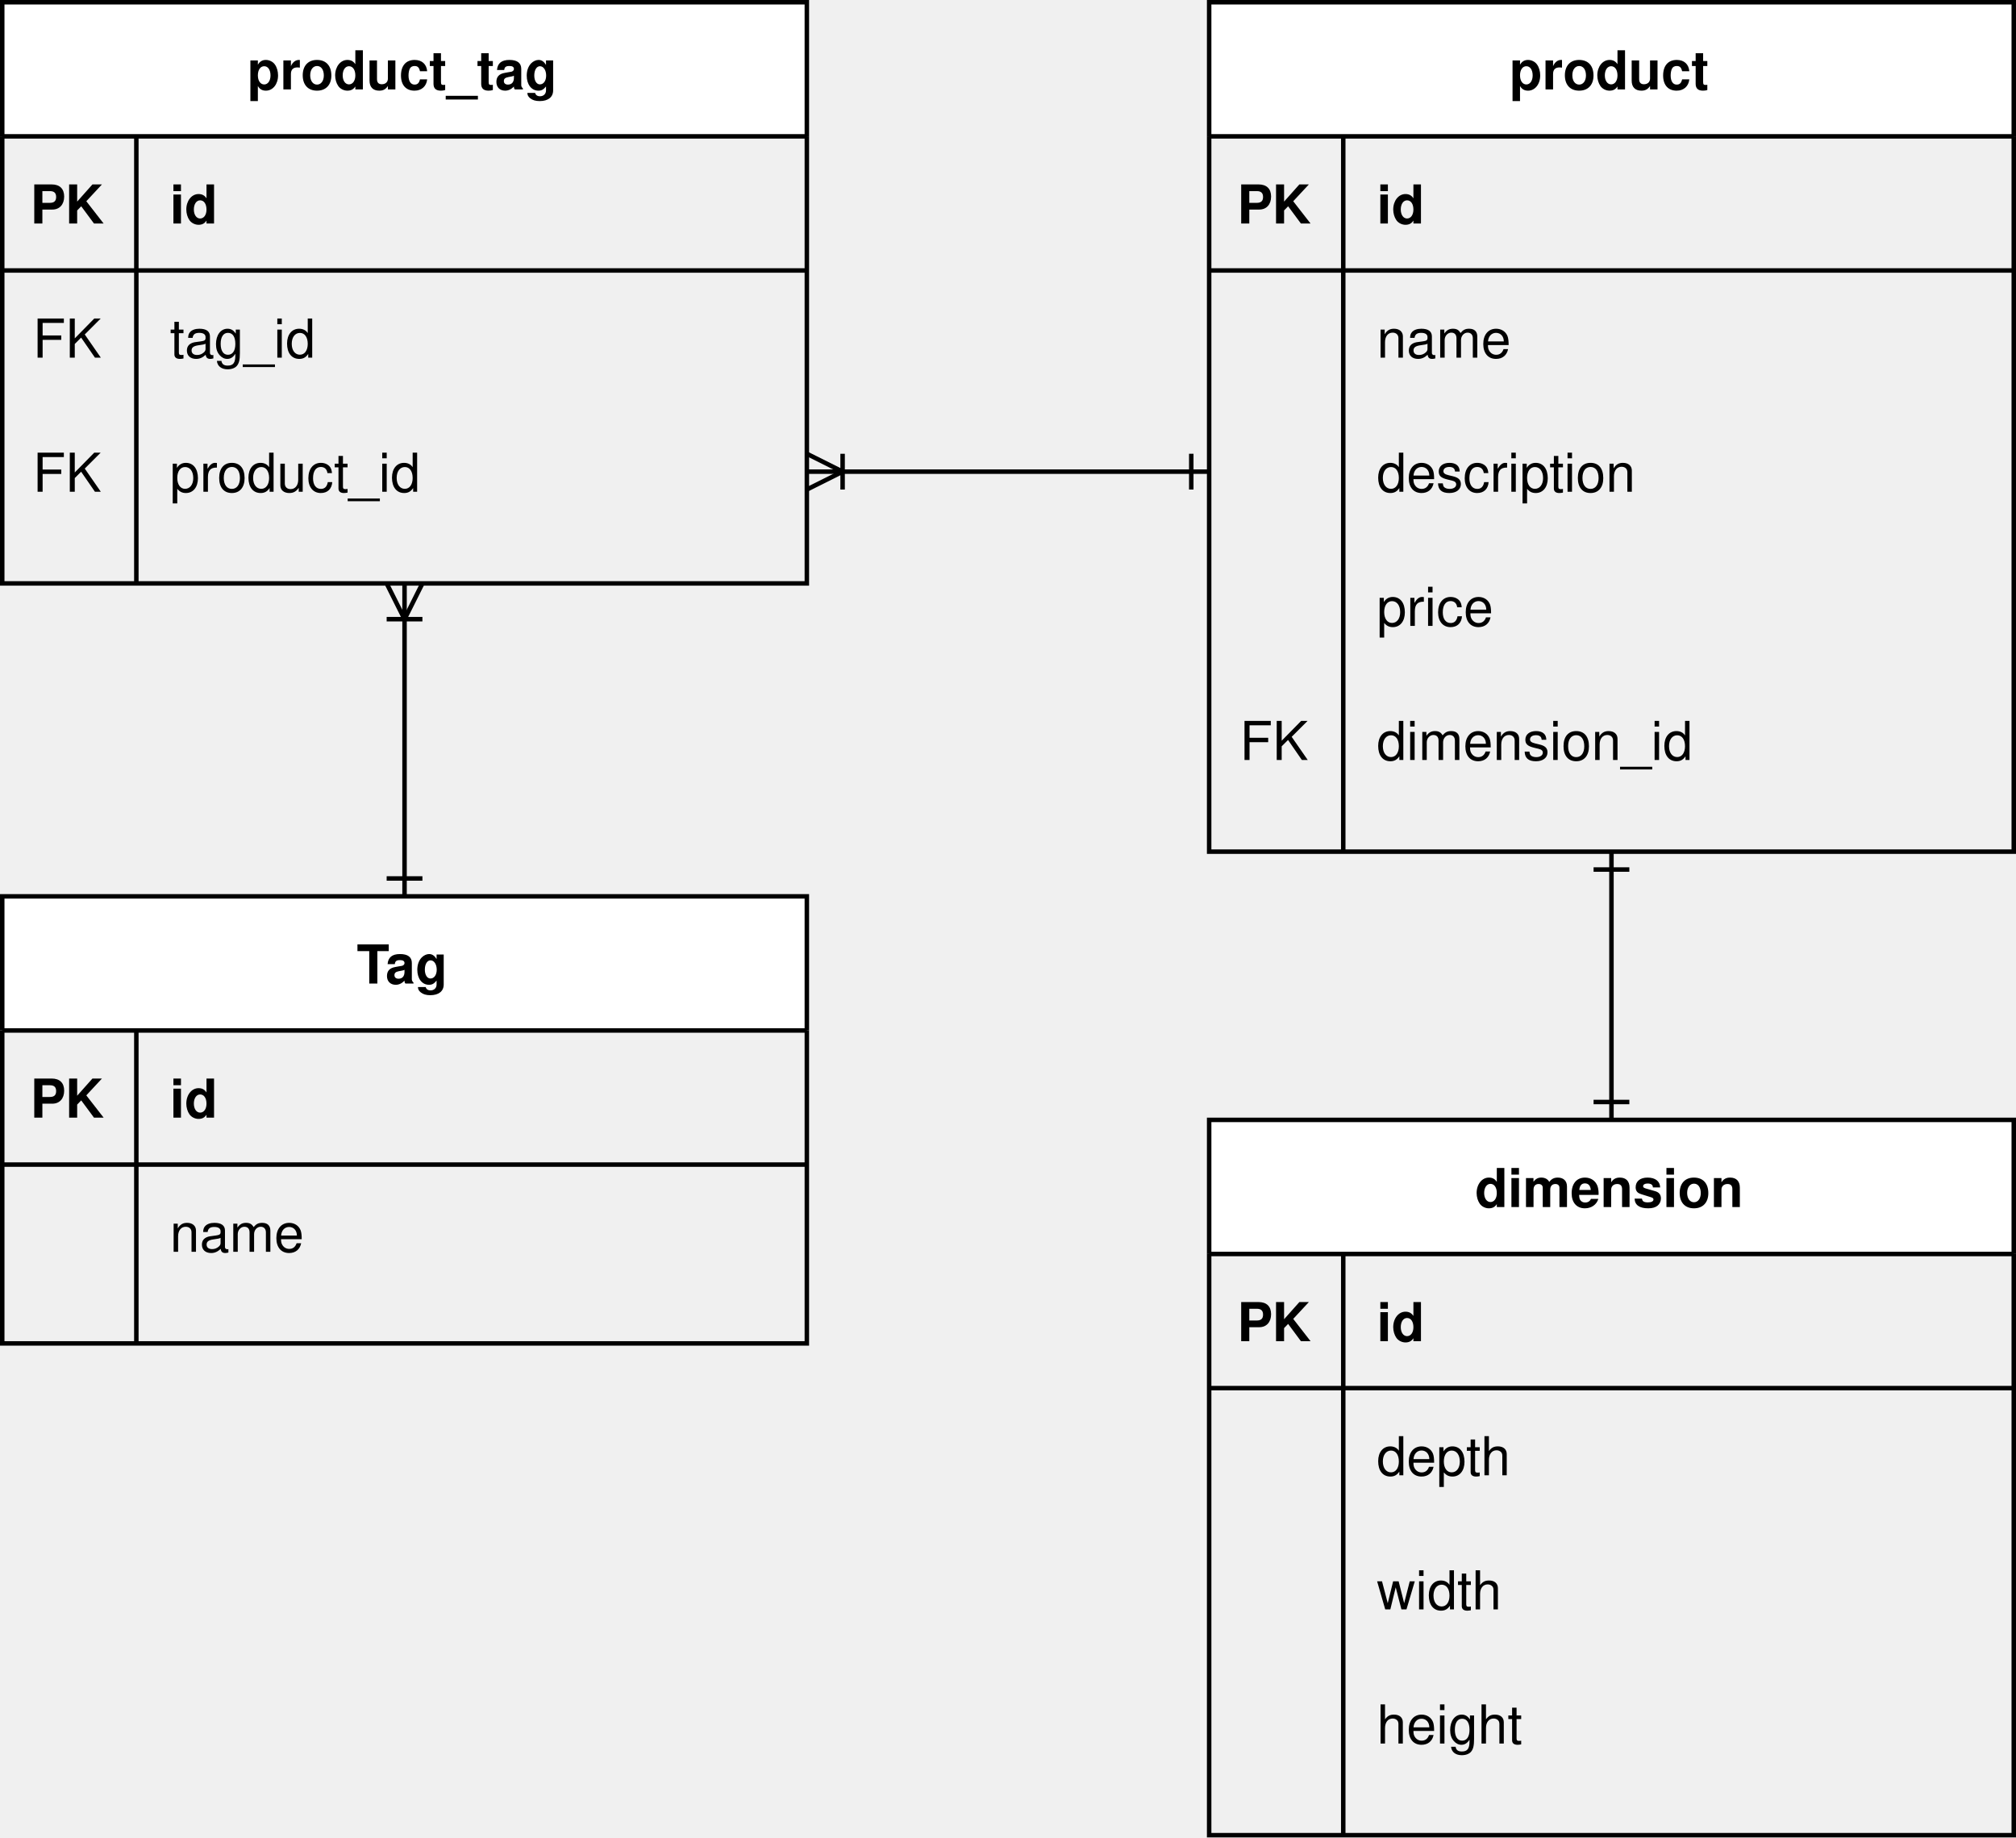
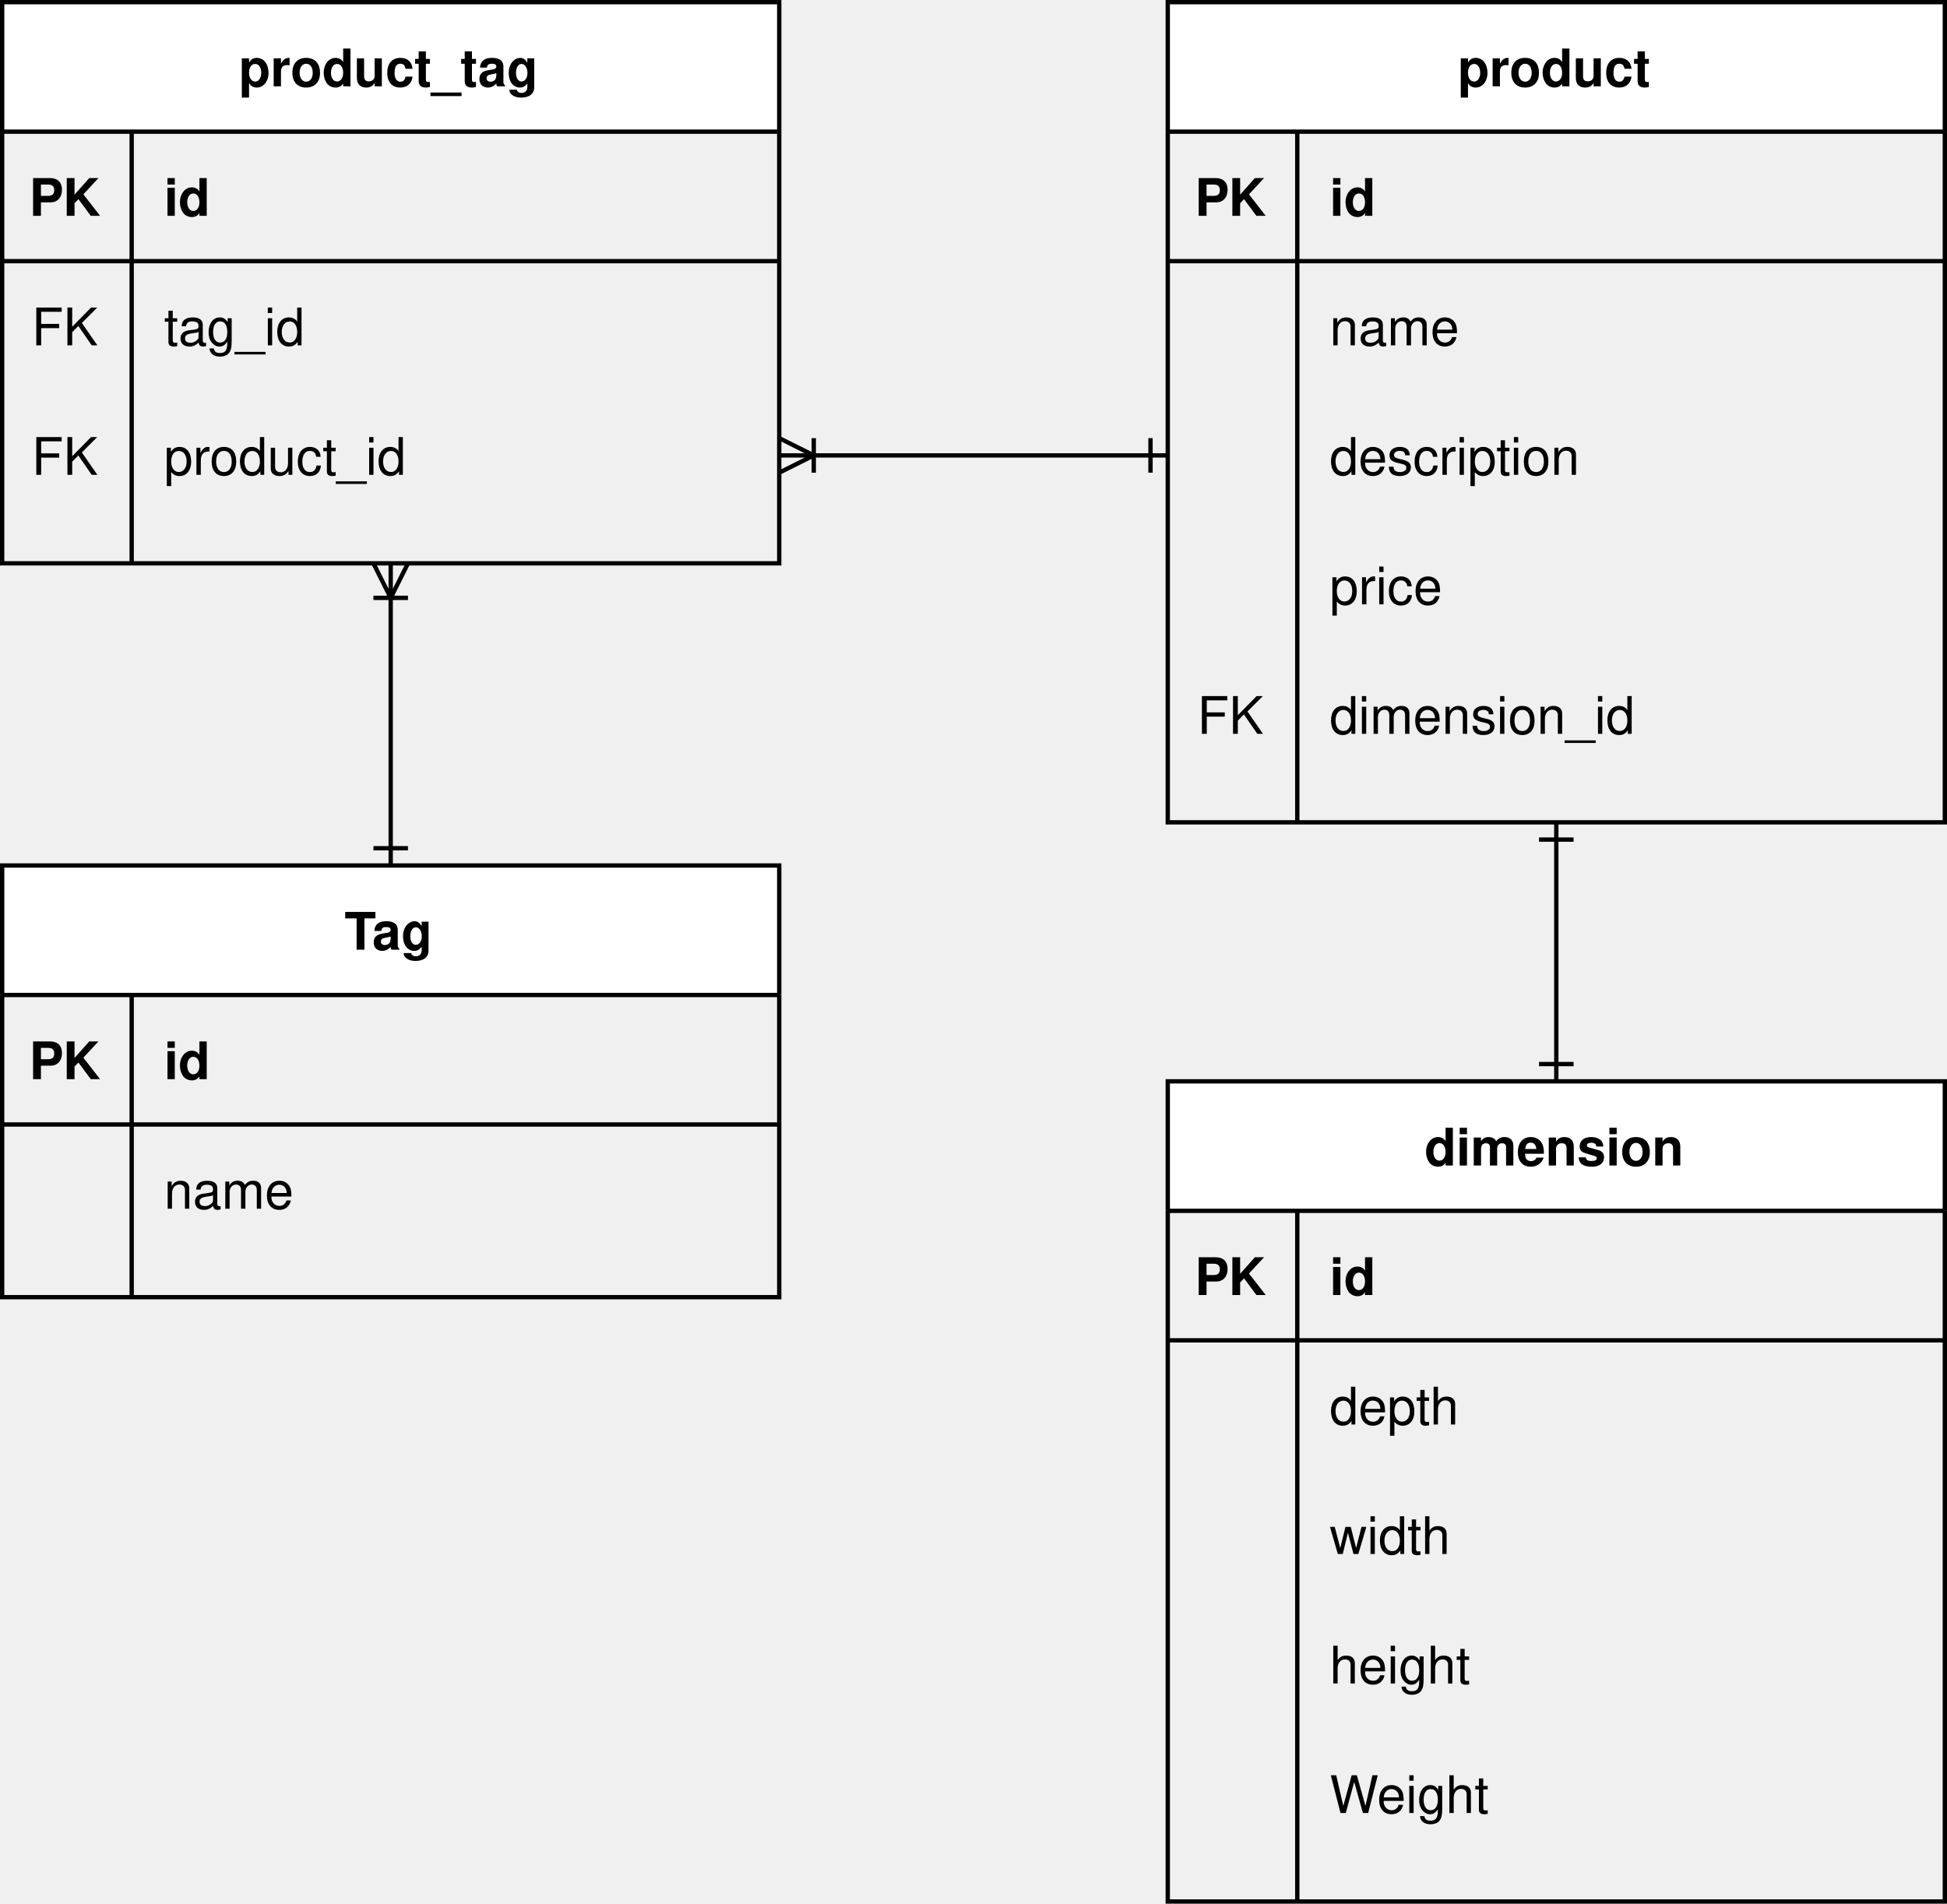
- <svg xmlns="http://www.w3.org/2000/svg" host="65bd71144e" version="1.1" width="451px" height="411px" viewBox="-0.5 -0.5 451 411" content="&lt;mxfile&gt;&lt;diagram id=&quot;EXXE3cYbhEoI2EetsW7y&quot; name=&quot;Page-1&quot;&gt;7V1Rc5s4EP41fmzHIEOcx7OT9O6SzvSS3Nz1qaMaGauDERVyYvfXnwQS2FaciAs2GDSTmaJltcB+y4eWXdwBmC7XnyhMFp9JgKKBOwzWA3A1cF1n7Az5P0KyySWef5kLQooDqVQKHvAvJIVyXrjCAUp3FBkhEcPJrnBG4hjN2I4MUkqed9XmJNo9agJDecRhKXiYwQhpav/ggC1y6di9KOW/Ixwu1JEddX1LqJSl4XQBA/K8JQLXAzClhLB8a7meokg4T/nl58/HP73gyf37x/r29hd4+OsPd/0hN3ZTZUpxCRTFrF7Tbm76CUYr6a+EkmDFccgvmW2UH/nVJ2KTwe9CNEkZpEzCDYZcwAFkEMeIcoGTjaMIJinO1HPJAkfBHdyQFVOG1Ggyx2sU3OdoC10O/B03JobC+Jwbf5AnI3bDCIcx355xj4gjTihK+bncwZRJDUOfSd8+IcrQeitipA8/IbJEjG64itz7Aah4eC7DyRlL2WI7lC6lEMoQDgtjJUx8QyJVATWgoXYQLu4AhmF0z28tGIcZcrvACO8GlCSPkIaISUFCsPDr9RN3XgEBjqIpiYjANyaxsMRIIndGaK7mfieMkaWCUbqjMJq5wpvwP+6c6fCjN/D46U752CnH/E+oUzYlccoojyphA3Fwn5EA2BRc1xhcSW7AEFpwLGRHGrJfbqthm7EoLLGtDNtwD7b9W49wd86jjAgXOAhQbI4HMMZjCwBQ0f/SWOmVytZgxGM/hgxNyCoOUg3U4jz/P86ehjNXbxZnRam57iRN4AzH4V0+098LBO9UgbA+fGN6tQaGkbkTRIZ/Fty+HzxnwO1+09x+8U5ka7/jUYCVvXcSu28MRteJfayBHMMlaju1nwT63lH5paXy41D5ZdNUrl5udJHLL43R6DqXO46GcoDSGcUJwyTuMKebh0DvOB3omZsl9VpI3TF9r3Y0Vgfvzb1azOpF3FpaB3oillA86/IivQL6vWN0R6+BWEavh9G9phnd0SslN02/T6+P0x1zRLrO6Y5eOAnwEsUpX6h/a/+r9dMEQf+oXV+sF1FxMCRsgVstxCWNu6Y07vhH4/HzqIo0X/F2zBd6bSl5O/pyvEs1b8fWRgpX6MWR9j+aa6x6VwiF3j2qFaG3nOGbz8KqM3zjhW/3vf1qLc7Biri19O6+kIOhhJ9kyxn+NOj3j9FtpeRYjN54/dvtcKXEtZWSwhV6apafZIcZ3VZKDvtGz98so9fD6M0Xv933dqu1mdLHxnh0ndLVIbdglmfUYU43h793nA5GGvAoCJF648W5cEFCEsPoupROqDgdFEjoSp07kmEu7tYfiLGNrJ7AFSNctGDLSO7Naiu/ia87ueD6Pg+YTHiDxfnn938c7Ktw0bbCGrN/xfZHT46+Svti+2q9pXa1KYxyf21NEsOv2/vKadlIzTNlfulNsqIz9FpI5npMPfzeepIITF4NXIoiyPDTttIxPmHQnwltjZZH8hnGGy1masYRjA2B9MatAhLoS7lHGB58BvS+JuqplFvVRIemNdHhsRZs4Dw+L2i+JgrMH/9tqYmO9FVal2qiReja9fhI/8agVzXRCqHQu7X5yNVio40M3/z7luoM33hNdNThmmgRt5beR3pNtOPfA1cAv3eE7ulZl/y5pW/MZl8G2deb2dbR+Nqz2ZYZut75ZVt+t7Mtz2ZbBdI9z7YqhELvHs6+zbaOxfCNZ1t+p78DLCLXEryv51t8Zd3tLwArwN8/UrdNqMci9cabUH29CbVLpG7bUAtXvPSDHflrk24Tu+1FPeibC0cD/gSdKEX3UDHIeofKVqID3UN1drAUXU+Dsuep7IB6uevJMOBMu15kFvlm04tfe/eSnPpFPB8Hr3yyro6sbOSXJKdViUY+LH/hP1cv/58EcP0f&lt;/diagram&gt;&lt;/mxfile&gt;">
+ <svg xmlns="http://www.w3.org/2000/svg" host="65bd71144e" version="1.1" width="451px" height="441px" viewBox="-0.5 -0.5 451 441" content="&lt;mxfile&gt;&lt;diagram id=&quot;EXXE3cYbhEoI2EetsW7y&quot; name=&quot;Page-1&quot;&gt;7V1Rc5s4EP41fmwHkCHO49lJ2l7cmV6Sm16fOqqRsToYUZATu7/+JJDAjuJE1NhgwYxnghZpEfstH1rt2hmAyXL9IYHx4jPxUThwLH89AFcDx3Es12J/uGSTS1xwmQuCBPu5yC4F9/g3EkIxLlhhH6U7HSkhIcXxrnBGogjN6I4MJgl52u02J+HuVWMYiCtapeB+BkOkdPuKfbrIpSPnopR/RDhYyCvbnri/JZSdheJ0AX3ytCUC1wMwSQih+dFyPUEhN560y69fD3+7/qPz78/17e1vcP/PJ2f9Lld2U2VIcQsJimi9qp1c9SMMV8JecUL8FcMhv2W6kXZkdx/zQwp/cNE4pTChAm5gMQEDkEIcoYQJ7KwdhjBOcdY9lyxw6E/hhqyoVCRb4zleI/8uR5v3ZcBPmTLe5MrnTPm9mAw/DUMcROx4xizCrzhOUMrmMoUpFT00bSZs+4gSitZbHiNs+AGRJaLJhnURZ98B6Q9PpTvZIyFbbLvSpRBC4cJBoayEiR0IpCqgBhTU9sLFDEAxDO/YowWjIENuFxhuXT8h8QNMAkSFICaY2/X6kRmvgACH4YSEhOMbkYhroiQWJ0M0l2N/EErJUsIozFEozUzhjtmHGWdivXcHLpvuhLXtss0+vHtCJyRKacK8iutADNwnxAHWBdfRBleQG9CEFhwL2aGC7JfbathmLApLbCvDZj2D7fmjR5g552FGhAvs+yjSxwNo47EFAKhof6GstEplbTBkvh9BisZkFfmpAmoxzz/H2VVwZt2bxVlSat53nMZwhqNgmo/0njmCeypHWO9/MN1aHUNL3Qk8wzsLbn/uPGfA7V7T3H5xILK1P/HIx1LfgcTuaYNhOrGPFJAjuERtp/aTQN85Kr/sqfw4VH7ZNJXLzQ0TufxSGw3Tudy2FZR9lM4SHFNMIoM5Xd8FOsfpQI3celKvhdRt3X21o7E6ODT2ajGrF37b0zpQA7E4wTOTF+kV0O8co9tqDqRn9HoY3W2a0W01U3LT9H56fZxu6yNiOqfbauLEx0sUpWyh/r39W+uncYLuUbu6WC+8Yq9L9AluuRAXNO7o0vjxEt72eWRFms942/oLvbakvG11OW5SztvucyOFKdTkSPtfzTVmvSu4Qude1ZLQW87wzUdh1Rm+8cS3c2i9WotjsMJve3p3XojBUMwm2XKGPw363WP0PlNyLEZvPP/tGJwpcfpMSWEKNTTLJ2kwo/eZkv22UeO3ntHrYfTmk9/OodVqbab0kTYeplO6vOQWzGJGBnO6Pvwmc/qhNYuGsLfiBdqE3o5Et1qUeC48/YblLeMZWd3j/Hrm3PtnkJrMsi+/dYcKxMgPkMwrMM5akIBEMLwupeOETwf5AqSyz5Rk6PJn7SeidCNy1HBFCRMt6DIUZ7MM9l/8O/RMcH2Xu0YmvMF8/vnTG/nPuzDRdoc1pv/x4/euaH0T+vnx1Xqr29WmUMrstTWIN79tnyuHZS05TpeOhTXJKpmh1178eT8qX1Kv07tjcUxeXR4kKIQUP6Idh6//i2Iqo7fVWx7IZxhtFJ+pGUcw0gTSHbUKSKAGzA8w2Mv2na88ceXGpqw8sXQrT6xjhcXg0LC4K5UnQD/IakvlyVCNiEyqPClct9/1GKpBU6cqTyq4QufW5kM1Kmsjwze/q12d4RuvPBkaXHlS+G1P70O18sTwX12oAH7nCN1Voy7xo3bfaR99aURfb0ZbR+Nrt4+29NB1zy/a8syOttw+2iqQ7ni0VcEVOvdy9vpo61gM33i05Rn9bevCc3uC99R4i62szf6edQX4u0fqfan/sUi98VJ/Ty31N4nU+2L/whQv/SxSvm1iNrH3Ff97bXNhK8CfoBKlqB4qGlntUFlKtKd6qM4KlqLqaVDWPJUVUC9XPWk6nG7Vi4gi3yx68WqvXhJDv/D34+CVHwaRV5Y68lsSw6p4I2uW/0cl717+Nxpw/T8=&lt;/diagram&gt;&lt;/mxfile&gt;">
  <defs>
    <clipPath id="mx-clip-270-30-30-30-0">
      <rect x="270" y="30" width="30" height="30" />
    </clipPath>
    <clipPath id="mx-clip-306-30-144-30-0">
      <rect x="306" y="30" width="144" height="30" />
    </clipPath>
    <clipPath id="mx-clip-306-60-144-30-0">
      <rect x="306" y="60" width="144" height="30" />
    </clipPath>
    <clipPath id="mx-clip-306-90-144-30-0">
      <rect x="306" y="90" width="144" height="30" />
    </clipPath>
    <clipPath id="mx-clip-306-120-144-30-0">
      <rect x="306" y="120" width="144" height="30" />
    </clipPath>
    <clipPath id="mx-clip-270-150-30-30-0">
      <rect x="270" y="150" width="30" height="30" />
    </clipPath>
    <clipPath id="mx-clip-306-150-144-30-0">
      <rect x="306" y="150" width="144" height="30" />
    </clipPath>
    <clipPath id="mx-clip-270-280-30-30-0">
      <rect x="270" y="280" width="30" height="30" />
    </clipPath>
    <clipPath id="mx-clip-306-280-144-30-0">
      <rect x="306" y="280" width="144" height="30" />
    </clipPath>
    <clipPath id="mx-clip-306-310-144-30-0">
      <rect x="306" y="310" width="144" height="30" />
    </clipPath>
    <clipPath id="mx-clip-306-340-144-30-0">
      <rect x="306" y="340" width="144" height="30" />
    </clipPath>
    <clipPath id="mx-clip-306-370-144-30-0">
      <rect x="306" y="370" width="144" height="30" />
+     </clipPath>
+     <clipPath id="mx-clip-306-400-144-30-0">
+       <rect x="306" y="400" width="144" height="30" />
    </clipPath>
    <clipPath id="mx-clip-0-230-30-30-0">
      <rect x="0" y="230" width="30" height="30" />
    </clipPath>
    <clipPath id="mx-clip-36-230-144-30-0">
      <rect x="36" y="230" width="144" height="30" />
    </clipPath>
    <clipPath id="mx-clip-36-260-144-30-0">
      <rect x="36" y="260" width="144" height="30" />
    </clipPath>
    <clipPath id="mx-clip-0-30-30-30-0">
      <rect x="0" y="30" width="30" height="30" />
    </clipPath>
    <clipPath id="mx-clip-36-30-144-30-0">
      <rect x="36" y="30" width="144" height="30" />
    </clipPath>
    <clipPath id="mx-clip-0-60-30-30-0">
      <rect x="0" y="60" width="30" height="30" />
    </clipPath>
    <clipPath id="mx-clip-36-60-144-30-0">
      <rect x="36" y="60" width="144" height="30" />
    </clipPath>
    <clipPath id="mx-clip-0-90-30-30-0">
      <rect x="0" y="90" width="30" height="30" />
    </clipPath>
    <clipPath id="mx-clip-36-90-144-30-0">
      <rect x="36" y="90" width="144" height="30" />
    </clipPath>
  </defs>
  <g>
    <path d="M 270 30 L 270 0 L 450 0 L 450 30" fill="#ffffff" stroke="#000000" stroke-miterlimit="10" pointer-events="all" />
    <path d="M 270 30 L 270 190 L 450 190 L 450 30" fill="none" stroke="#000000" stroke-miterlimit="10" pointer-events="none" />
    <path d="M 270 30 L 450 30" fill="none" stroke="#000000" stroke-miterlimit="10" pointer-events="none" />
    <path d="M 300 30 L 300 190" fill="none" stroke="#000000" stroke-miterlimit="10" pointer-events="none" />
    <g fill="#000000" font-family="Helvetica" font-weight="bold" pointer-events="none" text-anchor="middle" font-size="12px">
      <text x="359.5" y="19.5">
                product
            </text>
    </g>
    <path d="M 270 30 M 450 30 M 450 60 L 270 60" fill="none" stroke="#000000" stroke-miterlimit="10" pointer-events="none" />
    <path d="M 270 30 M 300 30 M 300 60 M 270 60" fill="none" stroke="#000000" stroke-miterlimit="10" pointer-events="none" />
    <g fill="#000000" font-family="Helvetica" font-weight="bold" pointer-events="none" clip-path="url(#mx-clip-270-30-30-30-0)" text-anchor="middle" font-size="12px">
      <text x="284.5" y="49.5">
                PK
            </text>
    </g>
    <path d="M 300 30 M 450 30 M 450 60 M 300 60" fill="none" stroke="#000000" stroke-miterlimit="10" pointer-events="none" />
    <g fill="#000000" font-family="Helvetica" font-weight="bold" text-decoration="underline" pointer-events="none" clip-path="url(#mx-clip-306-30-144-30-0)" font-size="12px">
      <text x="307.5" y="49.5">
                id
            </text>
    </g>
    <path d="M 270 60 M 450 60 M 450 90 M 270 90" fill="none" stroke="#000000" stroke-miterlimit="10" pointer-events="none" />
    <path d="M 270 60 M 300 60 M 300 90 M 270 90" fill="none" stroke="#000000" stroke-miterlimit="10" pointer-events="none" />
    <path d="M 300 60 M 450 60 M 450 90 M 300 90" fill="none" stroke="#000000" stroke-miterlimit="10" pointer-events="none" />
    <g fill="#000000" font-family="Helvetica" pointer-events="none" clip-path="url(#mx-clip-306-60-144-30-0)" font-size="12px">
      <text x="307.5" y="79.5">
                name
            </text>
    </g>
    <path d="M 270 90 M 450 90 M 450 120 M 270 120" fill="none" stroke="#000000" stroke-miterlimit="10" pointer-events="none" />
    <path d="M 270 90 M 300 90 M 300 120 M 270 120" fill="none" stroke="#000000" stroke-miterlimit="10" pointer-events="none" />
    <path d="M 300 90 M 450 90 M 450 120 M 300 120" fill="none" stroke="#000000" stroke-miterlimit="10" pointer-events="none" />
    <g fill="#000000" font-family="Helvetica" pointer-events="none" clip-path="url(#mx-clip-306-90-144-30-0)" font-size="12px">
      <text x="307.5" y="109.5">
                description
            </text>
    </g>
    <path d="M 270 120 M 450 120 M 450 150 M 270 150" fill="none" stroke="#000000" stroke-miterlimit="10" pointer-events="none" />
    <path d="M 270 120 M 300 120 M 300 150 M 270 150" fill="none" stroke="#000000" stroke-miterlimit="10" pointer-events="none" />
    <path d="M 300 120 M 450 120 M 450 150 M 300 150" fill="none" stroke="#000000" stroke-miterlimit="10" pointer-events="none" />
    <g fill="#000000" font-family="Helvetica" pointer-events="none" clip-path="url(#mx-clip-306-120-144-30-0)" font-size="12px">
      <text x="307.5" y="139.5">
                price
            </text>
    </g>
    <path d="M 270 150 M 450 150 M 450 180 M 270 180" fill="none" stroke="#000000" stroke-miterlimit="10" pointer-events="none" />
    <path d="M 270 150 M 300 150 M 300 180 M 270 180" fill="none" stroke="#000000" stroke-miterlimit="10" pointer-events="none" />
    <g fill="#000000" font-family="Helvetica" pointer-events="none" clip-path="url(#mx-clip-270-150-30-30-0)" text-anchor="middle" font-size="12px">
      <text x="284.5" y="169.5">
                FK
            </text>
    </g>
    <path d="M 300 150 M 450 150 M 450 180 M 300 180" fill="none" stroke="#000000" stroke-miterlimit="10" pointer-events="none" />
    <g fill="#000000" font-family="Helvetica" pointer-events="none" clip-path="url(#mx-clip-306-150-144-30-0)" font-size="12px">
      <text x="307.5" y="169.5">
                dimension_id
            </text>
    </g>
    <path d="M 270 280 L 270 250 L 450 250 L 450 280" fill="#ffffff" stroke="#000000" stroke-miterlimit="10" pointer-events="none" />
-     <path d="M 270 280 L 270 410 L 450 410 L 450 280" fill="none" stroke="#000000" stroke-miterlimit="10" pointer-events="none" />
+     <path d="M 270 280 L 270 440 L 450 440 L 450 280" fill="none" stroke="#000000" stroke-miterlimit="10" pointer-events="none" />
    <path d="M 270 280 L 450 280" fill="none" stroke="#000000" stroke-miterlimit="10" pointer-events="none" />
-     <path d="M 300 280 L 300 410" fill="none" stroke="#000000" stroke-miterlimit="10" pointer-events="none" />
+     <path d="M 300 280 L 300 440" fill="none" stroke="#000000" stroke-miterlimit="10" pointer-events="none" />
    <g fill="#000000" font-family="Helvetica" font-weight="bold" pointer-events="none" text-anchor="middle" font-size="12px">
      <text x="359.5" y="269.5">
                dimension
            </text>
    </g>
    <path d="M 270 280 M 450 280 M 450 310 L 270 310" fill="none" stroke="#000000" stroke-miterlimit="10" pointer-events="none" />
    <path d="M 270 280 M 300 280 M 300 310 M 270 310" fill="none" stroke="#000000" stroke-miterlimit="10" pointer-events="none" />
    <g fill="#000000" font-family="Helvetica" font-weight="bold" pointer-events="none" clip-path="url(#mx-clip-270-280-30-30-0)" text-anchor="middle" font-size="12px">
      <text x="284.5" y="299.5">
                PK
            </text>
    </g>
    <path d="M 300 280 M 450 280 M 450 310 M 300 310" fill="none" stroke="#000000" stroke-miterlimit="10" pointer-events="none" />
    <g fill="#000000" font-family="Helvetica" font-weight="bold" text-decoration="underline" pointer-events="none" clip-path="url(#mx-clip-306-280-144-30-0)" font-size="12px">
      <text x="307.5" y="299.5">
                id
            </text>
    </g>
    <path d="M 270 310 M 450 310 M 450 340 M 270 340" fill="none" stroke="#000000" stroke-miterlimit="10" pointer-events="none" />
    <path d="M 270 310 M 300 310 M 300 340 M 270 340" fill="none" stroke="#000000" stroke-miterlimit="10" pointer-events="none" />
    <path d="M 300 310 M 450 310 M 450 340 M 300 340" fill="none" stroke="#000000" stroke-miterlimit="10" pointer-events="none" />
    <g fill="#000000" font-family="Helvetica" pointer-events="none" clip-path="url(#mx-clip-306-310-144-30-0)" font-size="12px">
      <text x="307.5" y="329.5">
                depth
            </text>
    </g>
    <path d="M 270 340 M 450 340 M 450 370 M 270 370" fill="none" stroke="#000000" stroke-miterlimit="10" pointer-events="none" />
    <path d="M 270 340 M 300 340 M 300 370 M 270 370" fill="none" stroke="#000000" stroke-miterlimit="10" pointer-events="none" />
    <path d="M 300 340 M 450 340 M 450 370 M 300 370" fill="none" stroke="#000000" stroke-miterlimit="10" pointer-events="none" />
    <g fill="#000000" font-family="Helvetica" pointer-events="none" clip-path="url(#mx-clip-306-340-144-30-0)" font-size="12px">
      <text x="307.5" y="359.5">
                width
            </text>
    </g>
    <path d="M 270 370 M 450 370 M 450 400 M 270 400" fill="none" stroke="#000000" stroke-miterlimit="10" pointer-events="none" />
    <path d="M 270 370 M 300 370 M 300 400 M 270 400" fill="none" stroke="#000000" stroke-miterlimit="10" pointer-events="none" />
    <path d="M 300 370 M 450 370 M 450 400 M 300 400" fill="none" stroke="#000000" stroke-miterlimit="10" pointer-events="none" />
    <g fill="#000000" font-family="Helvetica" pointer-events="none" clip-path="url(#mx-clip-306-370-144-30-0)" font-size="12px">
      <text x="307.5" y="389.5">
                height
+             </text>
+     </g>
+     <path d="M 270 400 M 450 400 M 450 430 M 270 430" fill="none" stroke="#000000" stroke-miterlimit="10" pointer-events="none" />
+     <path d="M 270 400 M 300 400 M 300 430 M 270 430" fill="none" stroke="#000000" stroke-miterlimit="10" pointer-events="none" />
+     <path d="M 300 400 M 450 400 M 450 430 M 300 430" fill="none" stroke="#000000" stroke-miterlimit="10" pointer-events="none" />
+     <g fill="#000000" font-family="Helvetica" pointer-events="none" clip-path="url(#mx-clip-306-400-144-30-0)" font-size="12px">
+       <text x="307.5" y="419.5">
+                 Weight
            </text>
    </g>
    <path d="M 360 190 L 360 250" fill="none" stroke="#000000" stroke-miterlimit="10" pointer-events="none" />
    <path d="M 364 194 L 356 194" fill="none" stroke="#000000" stroke-miterlimit="10" pointer-events="none" />
    <path d="M 356 246 L 364 246" fill="none" stroke="#000000" stroke-miterlimit="10" pointer-events="none" />
    <path d="M 90 200 L 90 130" fill="none" stroke="#000000" stroke-miterlimit="10" pointer-events="none" />
    <path d="M 86 196 L 94 196" fill="none" stroke="#000000" stroke-miterlimit="10" pointer-events="none" />
    <path d="M 94 138 L 86 138 M 86 130 L 90 138 L 94 130" fill="none" stroke="#000000" stroke-miterlimit="10" pointer-events="none" />
    <path d="M 0 230 L 0 200 L 180 200 L 180 230" fill="#ffffff" stroke="#000000" stroke-miterlimit="10" pointer-events="none" />
    <path d="M 0 230 L 0 300 L 180 300 L 180 230" fill="none" stroke="#000000" stroke-miterlimit="10" pointer-events="none" />
    <path d="M 0 230 L 180 230" fill="none" stroke="#000000" stroke-miterlimit="10" pointer-events="none" />
    <path d="M 30 230 L 30 300" fill="none" stroke="#000000" stroke-miterlimit="10" pointer-events="none" />
    <g fill="#000000" font-family="Helvetica" font-weight="bold" pointer-events="none" text-anchor="middle" font-size="12px">
      <text x="89.5" y="219.5">
                Tag
            </text>
    </g>
    <path d="M 0 230 M 180 230 M 180 260 L 0 260" fill="none" stroke="#000000" stroke-miterlimit="10" pointer-events="none" />
    <path d="M 0 230 M 30 230 M 30 260 M 0 260" fill="none" stroke="#000000" stroke-miterlimit="10" pointer-events="none" />
    <g fill="#000000" font-family="Helvetica" font-weight="bold" pointer-events="none" clip-path="url(#mx-clip-0-230-30-30-0)" text-anchor="middle" font-size="12px">
      <text x="14.5" y="249.5">
                PK
            </text>
    </g>
    <path d="M 30 230 M 180 230 M 180 260 M 30 260" fill="none" stroke="#000000" stroke-miterlimit="10" pointer-events="none" />
    <g fill="#000000" font-family="Helvetica" font-weight="bold" text-decoration="underline" pointer-events="none" clip-path="url(#mx-clip-36-230-144-30-0)" font-size="12px">
      <text x="37.5" y="249.5">
                id
            </text>
    </g>
    <path d="M 0 260 M 180 260 M 180 290 M 0 290" fill="none" stroke="#000000" stroke-miterlimit="10" pointer-events="none" />
    <path d="M 0 260 M 30 260 M 30 290 M 0 290" fill="none" stroke="#000000" stroke-miterlimit="10" pointer-events="none" />
    <path d="M 30 260 M 180 260 M 180 290 M 30 290" fill="none" stroke="#000000" stroke-miterlimit="10" pointer-events="none" />
    <g fill="#000000" font-family="Helvetica" pointer-events="none" clip-path="url(#mx-clip-36-260-144-30-0)" font-size="12px">
      <text x="37.5" y="279.5">
                name
            </text>
    </g>
    <path d="M 0 30 L 0 0 L 180 0 L 180 30" fill="#ffffff" stroke="#000000" stroke-miterlimit="10" pointer-events="none" />
    <path d="M 0 30 L 0 130 L 180 130 L 180 30" fill="none" stroke="#000000" stroke-miterlimit="10" pointer-events="none" />
    <path d="M 0 30 L 180 30" fill="none" stroke="#000000" stroke-miterlimit="10" pointer-events="none" />
    <path d="M 30 30 L 30 130" fill="none" stroke="#000000" stroke-miterlimit="10" pointer-events="none" />
    <g fill="#000000" font-family="Helvetica" font-weight="bold" pointer-events="none" text-anchor="middle" font-size="12px">
      <text x="89.5" y="19.5">
                product_tag
            </text>
    </g>
    <path d="M 0 30 M 180 30 M 180 60 L 0 60" fill="none" stroke="#000000" stroke-miterlimit="10" pointer-events="none" />
    <path d="M 0 30 M 30 30 M 30 60 M 0 60" fill="none" stroke="#000000" stroke-miterlimit="10" pointer-events="none" />
    <g fill="#000000" font-family="Helvetica" font-weight="bold" pointer-events="none" clip-path="url(#mx-clip-0-30-30-30-0)" text-anchor="middle" font-size="12px">
      <text x="14.5" y="49.5">
                PK
            </text>
    </g>
    <path d="M 30 30 M 180 30 M 180 60 M 30 60" fill="none" stroke="#000000" stroke-miterlimit="10" pointer-events="none" />
    <g fill="#000000" font-family="Helvetica" font-weight="bold" text-decoration="underline" pointer-events="none" clip-path="url(#mx-clip-36-30-144-30-0)" font-size="12px">
      <text x="37.5" y="49.5">
                id
            </text>
    </g>
    <path d="M 0 60 M 180 60 M 180 90 M 0 90" fill="none" stroke="#000000" stroke-miterlimit="10" pointer-events="none" />
    <path d="M 0 60 M 30 60 M 30 90 M 0 90" fill="none" stroke="#000000" stroke-miterlimit="10" pointer-events="none" />
    <g fill="#000000" font-family="Helvetica" pointer-events="none" clip-path="url(#mx-clip-0-60-30-30-0)" text-anchor="middle" font-size="12px">
      <text x="14.5" y="79.5">
                FK
            </text>
    </g>
    <path d="M 30 60 M 180 60 M 180 90 M 30 90" fill="none" stroke="#000000" stroke-miterlimit="10" pointer-events="none" />
    <g fill="#000000" font-family="Helvetica" pointer-events="none" clip-path="url(#mx-clip-36-60-144-30-0)" font-size="12px">
      <text x="37.5" y="79.5">
                tag_id
            </text>
    </g>
    <path d="M 0 90 M 180 90 M 180 120 M 0 120" fill="none" stroke="#000000" stroke-miterlimit="10" pointer-events="none" />
    <path d="M 0 90 M 30 90 M 30 120 M 0 120" fill="none" stroke="#000000" stroke-miterlimit="10" pointer-events="none" />
    <g fill="#000000" font-family="Helvetica" pointer-events="none" clip-path="url(#mx-clip-0-90-30-30-0)" text-anchor="middle" font-size="12px">
      <text x="14.5" y="109.5">
                FK
            </text>
    </g>
    <path d="M 30 90 M 180 90 M 180 120 M 30 120" fill="none" stroke="#000000" stroke-miterlimit="10" pointer-events="none" />
    <g fill="#000000" font-family="Helvetica" pointer-events="none" clip-path="url(#mx-clip-36-90-144-30-0)" font-size="12px">
      <text x="37.5" y="109.5">
                product_id
            </text>
    </g>
    <path d="M 270 105 L 180 105" fill="none" stroke="#000000" stroke-miterlimit="10" pointer-events="none" />
    <path d="M 266 109 L 266 101" fill="none" stroke="#000000" stroke-miterlimit="10" pointer-events="none" />
    <path d="M 188 101 L 188 109 M 180 109 L 188 105 L 180 101" fill="none" stroke="#000000" stroke-miterlimit="10" pointer-events="none" />
  </g>
</svg>
